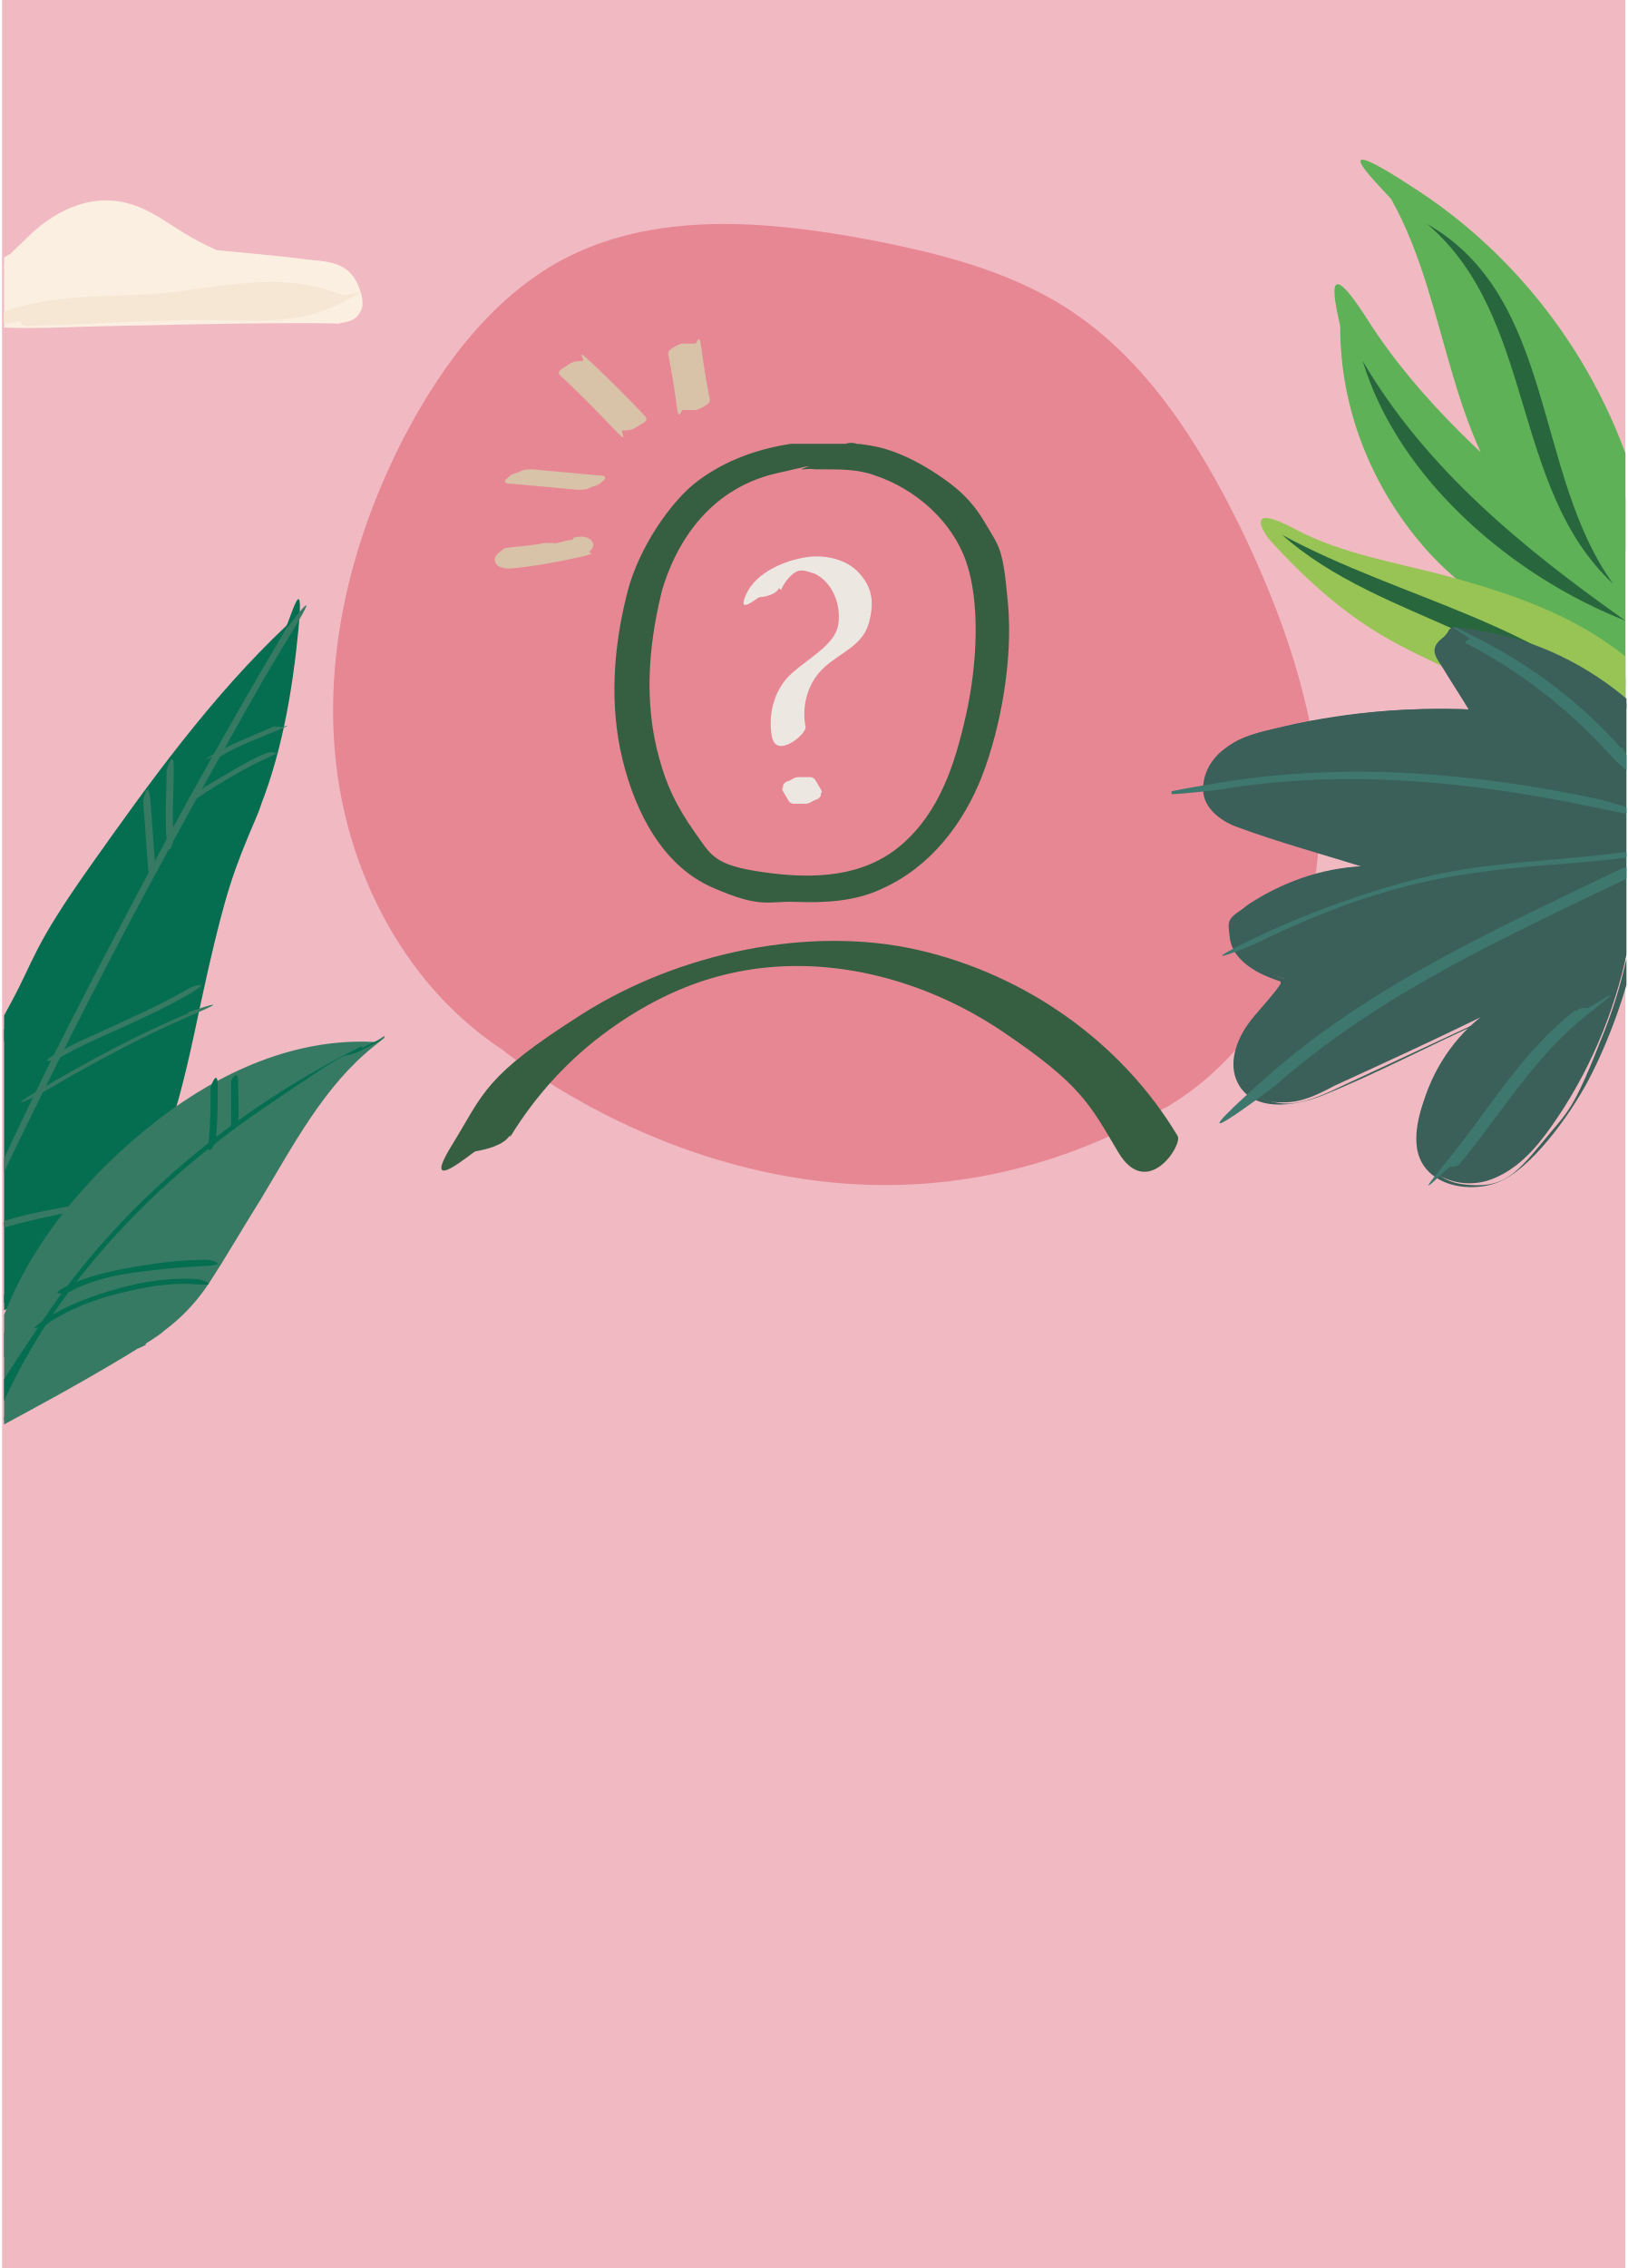
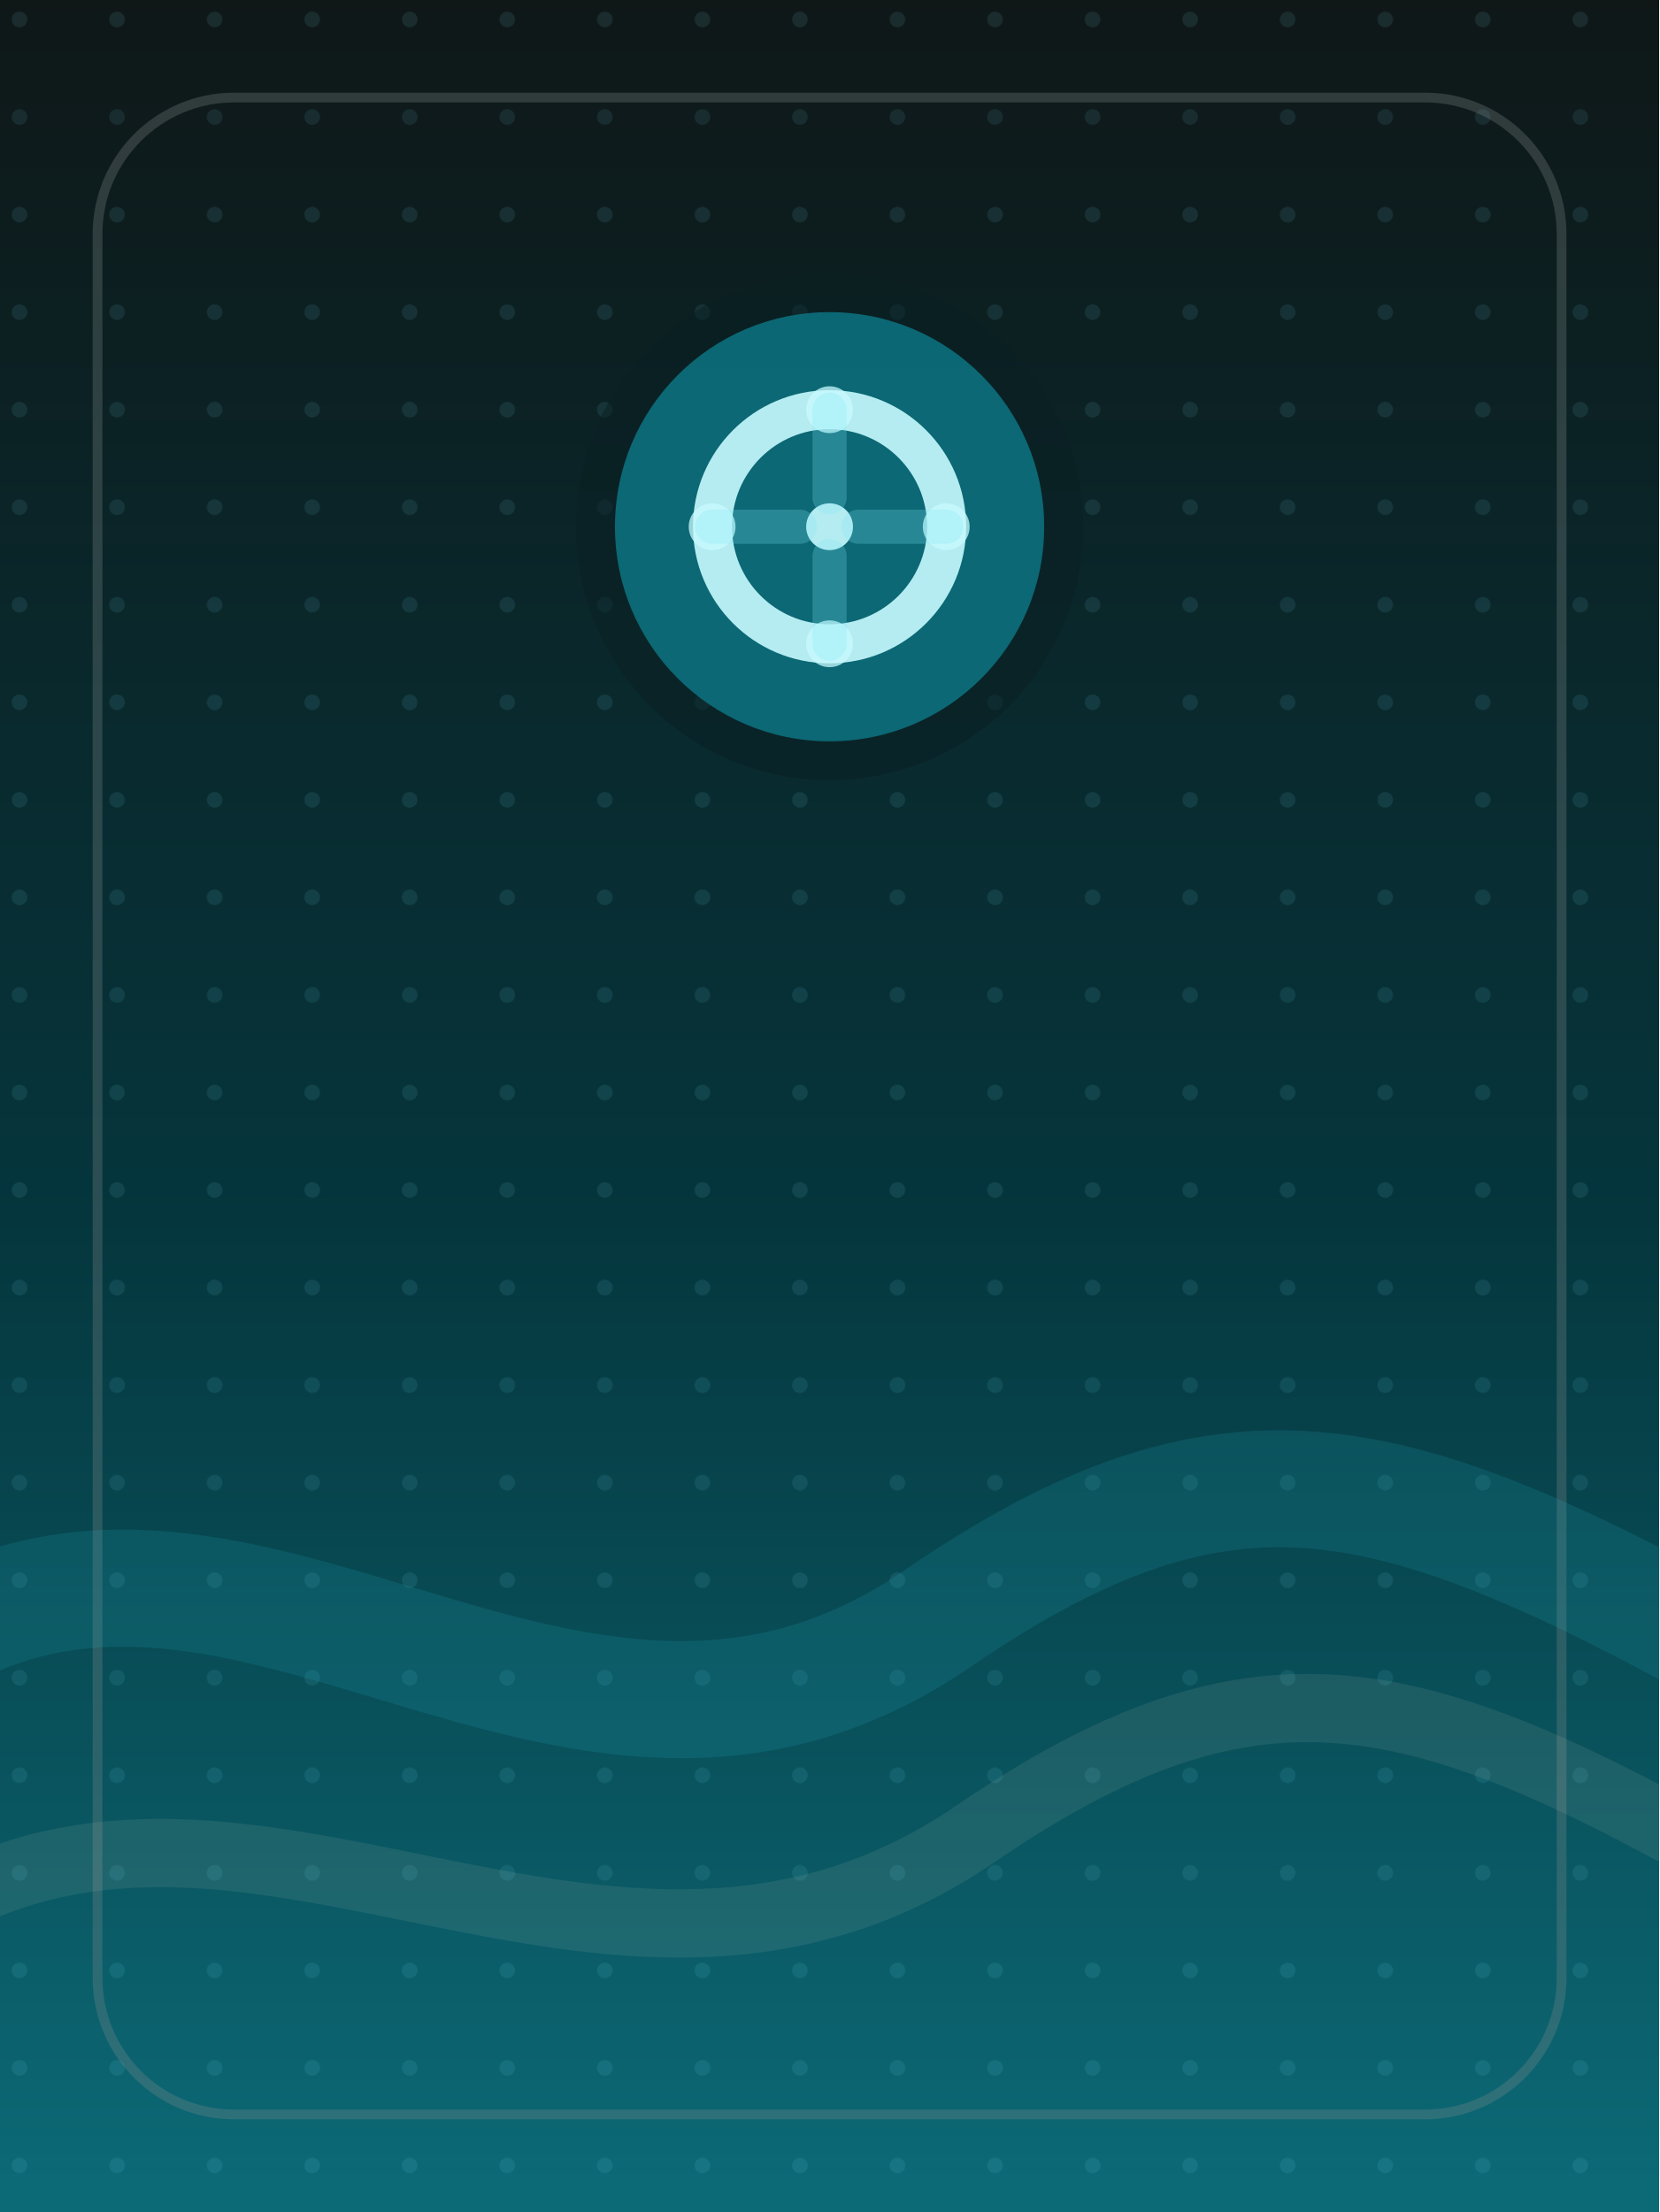
- <svg xmlns="http://www.w3.org/2000/svg" id="Layer_1" version="1.1" viewBox="0 0 159.2 221.8">
+ <svg xmlns="http://www.w3.org/2000/svg" viewBox="0 0 170.08 226.77" fill="none">
  <defs>
-     <style>
-       .st0 {
-         fill: #d9c3a8;
-       }
- 
-       .st1 {
-         fill: #f6e7d5;
-       }
- 
-       .st2 {
-         fill: #3e776e;
-       }
- 
-       .st3 {
-         opacity: .4;
-       }
- 
-       .st4 {
-         fill: none;
-       }
- 
-       .st5 {
-         fill: #365f42;
-       }
- 
-       .st6 {
-         clip-path: url(#clippath-1);
-       }
- 
-       .st7 {
-         fill: #fbefe2;
-       }
- 
-       .st8 {
-         fill: #377a64;
-       }
- 
-       .st9 {
-         fill: #056e50;
-       }
- 
-       .st10 {
-         fill: #d73a51;
-       }
- 
-       .st11 {
-         fill: #28663d;
-       }
- 
-       .st12 {
-         fill: #98c455;
-       }
- 
-       .st13 {
-         fill: #5eb157;
-       }
- 
-       .st14 {
-         clip-path: url(#clippath-2);
-       }
- 
-       .st15 {
-         fill: #f1bac2;
-       }
- 
-       .st16 {
-         fill: #ede7e2;
-       }
- 
-       .st17 {
-         fill: #3b605a;
-       }
- 
-       .st18 {
-         clip-path: url(#clippath);
-       }
-     </style>
-     <clipPath id="clippath">
-       <rect class="st4" x="122.4" y="13.1" width="36.6" height="65.1" />
-     </clipPath>
-     <clipPath id="clippath-1">
-       <rect class="st4" x=".4" y="11.3" width="37.2" height="130.9" />
-     </clipPath>
-     <clipPath id="clippath-2">
-       <rect class="st4" x="114.6" y="58.9" width="44.5" height="59.6" />
-     </clipPath>
+     <linearGradient id="bg" x1="0" y1="0" x2="0" y2="1">
+       <stop offset="0" stop-color="#0f1717" />
+       <stop offset="0.55" stop-color="#05363d" />
+       <stop offset="1" stop-color="#0c6b78" />
+     </linearGradient>
+     <pattern id="dots" width="10" height="10" patternUnits="userSpaceOnUse">
+       <circle cx="2" cy="2" r="0.8" fill="#7fe3f2" opacity="0.10" />
+     </pattern>
  </defs>
-   <rect class="st15" x=".2" y="0" width="158.8" height="221.8" />
-   <g class="st3">
-     <path class="st10" d="M113.9,108.4c7.1-4.1,12.1-11.4,14.1-19.3,1.4-5.5,1.3-11.4.4-17-1.3-7.2-3.9-14-7.1-20.6-4.1-8.3-9.2-16.4-17-21.4-5.8-3.7-12.7-5.4-19.5-6.7-9.7-1.8-20.2-2.7-29,1.6-7.3,3.6-12.5,10.5-16.3,17.8-5.1,9.9-7.9,21.1-6.6,32.1,1.3,11,7,21.7,16.3,27.8,0,0,30.5,25.5,64.8,5.6h0Z" />
-   </g>
-   <g class="st18">
-     <g>
-       <g>
-         <path class="st13" d="M159.4,50.3c-3-12.6-11-24-21.8-31.1,3,5.3,4.3,11.3,6,17.1s4,11.7,8.5,15.8c-7.2-6.2-14.6-12.5-19.6-20.5,0,9.6,4.5,19,11.9,25.1,4.8,4,10.9,6.6,14.6,11.7" />
-         <path class="st13" d="M160.7,49.9c-3.1-12.7-11-24-21.9-31.2s-2.9.4-2.7.8c5.9,10.5,5.3,24.4,14.6,33.1l2.6-.9c-7.2-6.1-14.4-12.4-19.5-20.4s-2.7.1-2.7.7c0,7.9,3,15.5,8.2,21.5,2.6,3,5.8,5.3,9.1,7.5s6.8,4.5,9.2,7.8,2.9-.5,2.7-.7c-4.7-6.3-12.6-9.1-17.9-14.9s-8.5-13.9-8.6-21.9l-2.7.7c5.1,8.1,12.4,14.4,19.7,20.6s2.9-.6,2.6-.9c-9.2-8.6-8.6-22.4-14.4-32.9l-2.7.8c10.8,7.2,18.7,18.4,21.8,31s2.9-.2,2.7-.7h-.1Z" />
-       </g>
-       <g>
-         <path class="st12" d="M158.3,65.2c-10-8.6-24.7-8.6-32.9-12.9,3.1,3.4,6.6,6.6,10.5,9,3.8,2.3,8.1,3.9,12,6.1,6.8,3.7,14.8,8.4,20.8,13.4" />
-         <path class="st12" d="M159.6,64.7c-4.9-4.2-11-6.4-17.1-8.1s-11-2.3-15.9-4.9-3,.4-2.4,1.1c2.9,3.2,6.1,6.2,9.8,8.6s7.7,3.9,11.5,5.9c7.7,3.9,15.4,8.5,22,14s3.1-.5,2.6-1c-6.5-5.4-14.1-9.8-21.6-13.8-4-2.1-8.2-3.7-12-6.1s-6.8-5.3-9.8-8.6l-2.4,1.1c4.8,2.5,10.4,3.4,15.6,4.8s12.2,3.9,17.1,8c4.9,4.1,3.1-.5,2.6-1h0Z" />
-       </g>
-       <path class="st11" d="M139.6,21.9c12.6,7.2,10.4,24.4,18.2,35.2-10.1-9.4-7.5-26.1-18.2-35.2h0Z" />
-       <path class="st11" d="M133.3,35.3c6.2,10.6,15.8,18.4,25.7,25.4-11-4.3-22.2-13.8-25.7-25.4h0Z" />
-       <path class="st11" d="M125.4,52.3c11.6,6.3,25.6,8.6,35.1,18.3-5.5-3.7-11.6-6.2-17.7-8.8-6-2.7-12.5-5.1-17.5-9.6h0Z" />
-     </g>
-   </g>
-   <g class="st6">
-     <g>
-       <g>
-         <g>
-           <g>
-             <path class="st9" d="M24.3,79.8c-2.1,4.8-3.5,9.8-4.7,14.9-1,4.5-1.8,9-3,13.4-1.3,4.4-3.1,8.7-6.2,12.2-4.3,4.9-10.6,7.6-16.7,9.9,0-3.2-.3-6.4-.4-9.6,0-2-.2-4.1.3-6.1.5-2.1,1.5-3.9,2.5-5.8,2.7-5,5.3-9.9,8-14.9,1-1.8,2-3.7,3.1-5.5,1.4-2.2,2.9-4.3,4.4-6.4,5.2-7.2,10.5-14.4,17-20.5,0,0-1.2,11.4-4.2,18.4h0Z" />
-             <path class="st9" d="M23.6,79.7c-3.4,7.9-4.9,16.2-6.8,24.5s-2.1,7.9-4.1,11.5-4.5,6.2-7.8,8.4-7.6,4-11.6,5.6l1,.4c0-2.6-.2-5.3-.3-7.9s-.3-5.1.2-7.6,1.9-4.9,3.2-7.2,2.5-4.7,3.8-7c2.5-4.7,4.9-9.6,7.9-14,3-4.4,5.7-8,8.7-11.9,3-3.9,7.1-8.8,11.2-12.7l-1.2-.3c-.6,6.1-1.7,12.6-4.2,18.3s1.1.8,1.4.2c2.5-5.8,3.6-12.3,4.2-18.5s-.9-.6-1.2-.3c-7.3,6.9-13.3,15.2-19.1,23.4s-5.4,9-7.9,13.6-2.7,5-4,7.5c-1.3,2.5-2.7,4.6-3.6,7.1s-.9,5.4-.8,8.2.3,6.3.4,9.4c0,3.1.6.6,1,.4,7.1-2.7,14.4-5.9,18.8-12.4s5.7-15.4,7.5-23.3,2.6-10.1,4.7-15-1.1-.8-1.4-.2v-.2Z" />
-           </g>
-           <g>
-             <path class="st8" d="M28.1,61.3c-5.4,9.1-10.6,18.4-15.5,27.7-5,9.4-9.9,19-14.2,28.7s-3.3,7.7-4.5,11.7.6.2.7,0c2.4-8.3,6.4-16.1,10.2-23.8,4.9-10,10.2-19.9,15.6-29.6s5.5-9.8,8.4-14.6-.5-.3-.7,0h0Z" />
-             <g>
-               <path class="st9" d="M16.7,82c-.2-1.9,0-4.8,0-6.7" />
-               <path class="st8" d="M17,81.9c-.2-2.2,0-4.5,0-6.7s-.7,0-.7.2c0,2.2-.2,4.5,0,6.7s.7,0,.7-.2h0Z" />
-             </g>
-             <g>
-               <path class="st9" d="M14.8,84.9c-.2-2.2-.3-4.4-.5-6.6" />
-               <path class="st8" d="M15.2,84.8c-.2-2.2-.3-4.4-.5-6.6s-.7,0-.7.2c.2,2.2.3,4.4.5,6.6s.7,0,.7-.2h0Z" />
-             </g>
-             <g>
-               <path class="st9" d="M27.1,71.2c-1.6.7-4.3,1.8-5.8,2.7" />
-               <path class="st8" d="M26.9,71c-2,.9-4,1.6-5.9,2.7s-.2.2,0,.3.4,0,.5,0c1.8-1.1,3.8-1.8,5.7-2.6s.3-.2.2-.3-.4,0-.5,0h0Z" />
-             </g>
-             <g>
-               <path class="st9" d="M26.3,73.8c-1.7.7-5.8,3-7.2,4.1" />
-               <path class="st8" d="M26.2,73.6c-1.3.5-2.5,1.2-3.7,1.9s-2.4,1.4-3.6,2.2.2.4.5.3c1.1-.8,2.3-1.5,3.5-2.2s2.4-1.3,3.7-1.9.3-.2.2-.3-.4,0-.5,0h-.1Z" />
-             </g>
-             <g>
-               <path class="st9" d="M18.6,96.9c-2.6,1.5-11.4,5.5-12.9,6.3" />
-               <path class="st8" d="M18.4,96.7c-2.2,1.3-4.6,2.4-7,3.5s-4.1,1.8-6,2.9.2.5.5.3c1.9-1.1,4-2,6-2.9s4.6-2.1,6.8-3.4,0-.6-.3-.4h0Z" />
-             </g>
-             <g>
-               <path class="st9" d="M18.5,99.3c-3.9,1.6-10.9,5.4-14.4,7.4" />
-               <path class="st8" d="M18.4,99.1c-5,2.1-9.8,4.7-14.4,7.4s.2.4.4.2c4.6-2.7,9.4-5.3,14.3-7.4s0-.4-.3-.3h0Z" />
-             </g>
-             <g>
-               <path class="st9" d="M11.6,117.2c-4.6.9-10.7,2-14,3.3h-.2" />
-               <path class="st8" d="M11.6,117c-2.5.5-5.1,1-7.6,1.5s-2.4.6-3.6.9-1,.3-1.5.5-.5.2-.8.3-.5.2-.4.2c-.3,0-.8.3-.4.5s.7,0,1.1-.2c.5-.2,1-.3,1.5-.5,1.3-.4,2.5-.7,3.8-1,2.7-.6,5.4-1.1,8.1-1.6s.3-.6-.1-.5h-.1Z" />
-             </g>
-           </g>
-         </g>
-         <g>
-           <path class="st8" d="M13.6,131.4c1.3-.8,2.6-1.7,3.7-2.8,1.5-1.4,2.6-3.2,3.6-5,2.1-3.4,4.2-6.8,6.3-10.2,2.5-4,5-8.2,8.7-11.1-8.4-.5-16.3,3.8-22.6,9.4-8.1,7.2-14.5,17.2-14.4,28,0,0,10.8-5.8,14.7-8.3Z" />
-           <path class="st8" d="M14.2,131.4c2.6-1.6,4.6-3.4,6.3-6s3.3-5.4,5-8.1c3.2-5.3,6.2-11.1,11.1-15s.2-.3,0-.4c-7.7-.4-15,2.9-21,7.5s-11.6,10.8-14.7,18-2.7,8.2-2.7,12.5,1,0,1.1,0c5-2.7,10-5.4,14.8-8.4,4.8-3-.8-.3-1.1-.1-4.7,2.9-9.7,5.6-14.6,8.2H-.4c0-7.2,2.7-14,6.8-19.7,4.1-5.7,9.9-11.1,16.4-14.3s8.3-3.2,12.8-2.9v-.4c-4.6,3.7-7.4,8.8-10.4,13.6-1.8,2.9-3.5,5.8-5.3,8.6s-3.9,5-6.7,6.9.8.3,1.1.1h0Z" />
-         </g>
-         <g>
-           <path class="st9" d="M35.4,102.3c-12.3,6.1-23.5,15.3-31.2,26.8s-4,6.6-5.4,10.1.6,0,.7-.1c5.1-12.6,15-23,26.1-30.6,11.1-7.6,6.7-4.2,10.2-6s-.2-.2-.4,0h0Z" />
-           <path class="st9" d="M4.7,129.4c2.1-1.4,4.5-2.3,6.9-2.9s5-1.1,7.5-.9.8-.4.3-.5c-2.6-.2-5.3.2-7.8.9s-5.1,1.6-7.3,3.1.2.4.5.3h0Z" />
-           <path class="st9" d="M6.9,126.3c2-1.1,4.3-1.6,6.6-1.9s4.5-.5,6.7-.6.5-.6,0-.6c-2.4,0-4.8.3-7.1.7s-4.6.9-6.6,1.9,0,.7.3.5h0Z" />
-           <path class="st9" d="M21.1,111.6c.2-1.8.2-3.6.2-5.4s-.7,0-.7.2c0,1.8,0,3.5-.2,5.3s.7,0,.7,0h0Z" />
-           <path class="st9" d="M23.3,109.8c.1-1.3,0-2.7,0-4s-.7-.3-.7,0v4c0,1.3.7.3.7,0h0Z" />
-         </g>
-       </g>
-       <g>
-         <g>
-           <path class="st7" d="M20.5,25.1c3.7.4,7.3.7,11,1.1.6,0,1.2.1,1.8.4.7.5,1.1,1.3,1.4,2.1.2.5.4,1,.2,1.5-.3.6-1,.9-1.7.9-9.8-.2-35.7,1.2-38.8-.5l-.6-.6c-.7-.7-.5-1.9.2-2.6s1.7-.9,2.7-1,2,0,2.9-.2c2.5-.6,4.1-3.2,6.2-4.6,2-1.3,4.5-1.7,6.8-1.1,1.8.5,3.4,1.7,5,2.7,2.3,1.4,4.9,2.6,7.6,3.1" />
-           <path class="st7" d="M20.2,25.6c2.1.2,4.3.4,6.4.6l3.1.3c1.2.1,2.6,0,3.4,1s.5.8.6,1.2.2.4.2.5c0,.5-.2,1.1-.8,1.3s-1.1,0-1.4,0h-3.2c-5.4,0-10.8.2-16.3.3s-9.7.2-14.6-.2-1.4-.1-2.1-.2-.8-.2-1.2-.6c-.6-.6-.7-1.4,0-2.1s2-.8,3.1-.8c1.7,0,3.1-.4,4.5-1.4s2.6-2.5,4.1-3.6,4.5-1.6,6.7-.7,3.7,2.2,5.6,3.3,4,1.9,6.2,2.3,1.9-.8.9-1c-2.4-.5-4.6-1.4-6.7-2.6s-3.5-2.4-5.5-3.1c-3.9-1.4-7.6.3-10.4,3s-1.4,1.4-2.1,1.9-2.3.8-3.6.9c-1.3.1-3.6.3-4.4,1.8-.8,1.5.6,3.5,2.4,3.8,4.9.9,10.2.5,15.1.4s12.7-.3,19.1-.3,2.7.2,4,0,1.6-.5,2-1.2,0-2-.4-2.8c-1.1-2.2-3.3-2-5.5-2.3s-5.9-.6-8.8-.9-1.7,1-.6,1.1h.3Z" />
-         </g>
-         <g>
-           <path class="st1" d="M1.6,30.9c4-1.4,8.4-.9,12.7-1.2,3-.2,6-.9,9-1.2,3-.3,6.1-.2,8.9,1-2.2,1.2-4.9,1.1-7.4,1-3.3,0-6.7,0-10,.2-3.7.1-7.4.3-11.1.4" />
-           <path class="st1" d="M2.2,31.4c2.3-.8,4.9-.8,7.3-.8s4.8-.1,7.1-.5c4.7-.6,9.6-1.8,14.2.1l.3-1c-1.9.9-4.3.6-6.3.6s-4.5,0-6.7.1c-4.6.2-9.3.4-13.9.5s-1.8.2-2.1.8.3.7.8.7c5.3-.2,10.6-.5,15.8-.6,5.2-.1,9.9.7,14.3-1.5s1-.7.3-1c-5.1-2.1-10.6-1-15.8-.3s-11.2,0-16.6,1.8C-4.5,32.1-.4,30.9,0,31.4s1.7,0,2.1,0h.1Z" />
-         </g>
-       </g>
-     </g>
-   </g>
-   <g class="st14">
-     <g>
-       <g>
-         <path class="st17" d="M159.9,69.5c-3.9-3.7-10.6-7.3-15.9-7.7-1.4,0-3.2.3-3.3,1.6,0,.6.3,1.1.6,1.5.9,1.5,1.9,3,2.8,4.5-6.6-.3-13.2.3-19.6,1.9-1.8.4-3.7,1-5.1,2.3s-2.1,3.5-1.1,5.1c.8,1.3,2.4,1.8,3.8,2.3,4,1.2,8,2.5,12,3.7-4.1,0-8.1,1.3-11.6,3.5-.8.5-1.5,1.1-1.9,1.9-.6,1.3,0,2.9,1.1,3.8s2.5,1.4,3.9,1.8c-1,1.7-2.5,3-3.6,4.6s-1.7,3.8-.7,5.5c.9,1.5,2.7,2.1,4.4,2,1.7,0,3.3-.8,4.8-1.6,4.8-2.2,9.6-4.4,14.3-6.7-3,2.4-5.1,5.9-5.9,9.6-.3,1.2-.4,2.5,0,3.6.9,2.6,4.2,3.6,6.8,2.7s4.5-3,6.1-5.3c7.2-10.2,10-23.5,7.5-35.8" />
-         <path class="st17" d="M160.3,69.4c-3.9-3.7-9.1-6.5-14.4-7.5s-3.5-.5-4.8.5-.7,1.8-.1,2.7c.9,1.5,1.9,3,2.8,4.5l.6-.2c-4.6-.2-9.1,0-13.6.7s-4.4.8-6.6,1.3-3.2.9-4.5,1.9-2.1,2.5-2,4.1,1.6,2.8,3.1,3.4c4.3,1.6,8.8,2.8,13.2,4.2l.5-.3c-4,0-7.9,1.2-11.3,3.2s-3.1,1.9-2.9,3.8,2.1,3.2,3.9,3.9.9.2,1,.3c.3.5-.4,1.1-.7,1.4-.7.9-1.6,1.8-2.3,2.7-1.1,1.5-2,3.6-1.3,5.5,1.3,3.4,5.7,2.7,8.3,1.7,5.5-2.2,10.7-5,16.1-7.4h-.5c-1.8,1.5-3.3,3.3-4.4,5.4s-2.1,4.7-1.8,7c.5,3.7,5,4.6,8,3.4s6.8-6.2,8.8-10,3.9-9,4.8-13.8,1-11.6-.2-17.2-.8,0-.7.2c1.7,8.7.9,17.7-2.3,25.9s-3.5,7.8-6.2,11.1-3.9,4.2-6.7,4.1-3.8-1.1-4.5-2.8.3-5.3,1.3-7.5,2.7-4.2,4.6-5.8-.5,0-.5,0c-3,1.4-6,2.8-9,4.2s-2.8,1.3-4.3,2-3.4,1.7-5.3,1.9c-3.1.3-5.6-2-4.8-5.2s3.1-4.5,4.6-6.8,0,0,0,0c-1.6-.5-3.5-1.1-4.5-2.6s-.8-3.2.6-4.3c3.2-2.6,7.8-3.8,11.8-3.9s.8-.2.5-.3c-3.8-1.2-7.7-2.4-11.5-3.6s-3.3-1-4.2-2.4-.4-3.2.5-4.4c1.4-1.8,3.7-2.4,5.8-2.9s4.3-.9,6.4-1.2c4.1-.6,8.3-.7,12.4-.5s.7,0,.6-.2c-.7-1.1-1.4-2.2-2-3.3s-1.7-2.2-1.2-3.2,1.9-1,2.8-.9.9,0,1.4.2c1.2.2,2.3.6,3.4,1,3.9,1.4,7.7,3.6,10.7,6.5s.8,0,.7-.2h0v-.3Z" />
-       </g>
-       <path class="st2" d="M158.6,73.2c-3.9-4.4-8.6-8-13.9-10.7s-.7,0-.9,0-.6.3-.4.4c5.2,2.7,9.9,6.3,13.9,10.7s1.6-.3,1.4-.5h-.1Z" />
-       <path class="st2" d="M156.6,78.2c-12.2-2.6-24.6-3.7-37-1.7s-1.2.9-.2.7c12.1-2,24.4-.8,36.3,1.7s1.7-.5.9-.7h0Z" />
-       <path class="st2" d="M159.1,83.3c-5.6.8-11.4.9-17,1.9s-13.6,3.7-19.9,6.8.5.4.8.2c6.3-3.1,12.8-5.5,19.7-6.6s10.7-1,16.1-1.7,1.3-.7.3-.6h0Z" />
-       <path class="st2" d="M158.7,84.9c-12.2,5.9-24.8,11.5-35,20.6s.4,1.2,1,.7c10.2-9,22.6-14.6,34.7-20.4s0-1.2-.6-.9h0Z" />
-       <path class="st2" d="M154.1,98.8c-5.2,4-8.5,9.8-12.6,14.8s.2.4.4.5c.4,0,.7,0,1-.4,4-4.9,7.4-10.6,12.4-14.5s.1-.5-.1-.6-.8,0-1,.3h0Z" />
-     </g>
-   </g>
-   <g>
-     <path class="st5" d="M49.9,111.2c2.5-4.1,5.8-7.7,9.7-10.5s7.8-4.6,11.8-5.5c9.2-2.1,19,.5,26.7,5.7s8.5,7.1,11.3,11.8,6.3-.7,5.8-1.6c-5.5-9.2-14.9-15.8-25.4-18.2s-23.3.2-32.9,6.3-9.5,7.6-12.7,12.8,2.1.6,2.3.6c1.1-.2,2.8-.6,3.4-1.6h0v.2Z" />
-     <path class="st5" d="M61.3,58.2c-1.3,5.2-1.7,10.8-.4,16.1s4,10.4,8.8,12.5,5.4,1.3,8.1,1.4,5.8,0,8.5-1.3c4.7-2.1,8-6.4,9.8-11.1s3-11.3,2.5-16.8-.8-5.4-2.2-7.8-2.9-3.6-4.7-4.8-4.1-2.4-6.4-2.8-1,0-1.5-.2-1.2,0-1,0h-.3c-1.7,0-3.4,0-5.1,0-3.3.5-6.4,1.6-9.1,3.6s-5.8,6.6-6.9,10.8,2.8,2,3.2.5c1.6-5.9,5.3-10.6,11.3-12s1.6-.3,2.7-.4.8,0,1.2,0h.5c.2,0,.7,0,.3,0,1.7,0,3.4,0,5,.6,3.9,1.3,7.5,4.4,8.9,8.4s1.1,10.1,0,15-2.6,9.5-6.3,12.7-8.6,3.4-13.5,2.7-5.1-1.6-6.8-4-2.7-4.5-3.4-7.1c-1.5-5.3-1.1-10.9.2-16.2s-.9-1.2-1.6-1.2-1.6.6-1.8,1.4h0Z" />
-     <path class="st16" d="M76.4,57.7c.3-.7,1-1.7,1.8-1.9-.4,0,.2,0,.3,0,.4,0,.8.2,1.2.3,1.8.9,2.6,3.1,2.3,5s-2.8,3.2-4.5,4.7-2.4,3.9-2,6.2,3.4-.2,3.3-.9c-.4-2.1.2-4.4,1.9-5.9s3.7-2.1,4.3-4.3.2-3.6-1-4.9-3.3-1.8-5.2-1.5-4.8,1.4-5.8,3.6,1.1.3,1.3.3c.5,0,1.7-.3,1.9-.9h0l.2.2Z" />
-     <path class="st16" d="M76.6,77.4l.6,1c0,0,.2.2.4.2h1.1c.2,0,.4,0,.7-.2l.4-.2c.2,0,.4-.2.5-.4v-.2c.2-.2,0-.3,0-.4l-.6-1c0,0-.2-.2-.4-.2h-1.1c-.2,0-.4,0-.7.2l-.4.2c-.2,0-.4.2-.5.4v.2c-.2.2,0,.3,0,.4h0Z" />
-     <g>
-       <path class="st0" d="M69.4,38.9c-.3-1.6-.6-3.3-.8-4.9s-.4-.4-.6-.4h-1.2c-.3,0-.8.3-1.1.5s-.4.4-.3.7c.3,1.6.6,3.3.8,4.9s.4.4.6.4h1.2c.3,0,.8-.3,1.1-.5s.4-.4.3-.7h0Z" />
-       <path class="st0" d="M63.1,40.7c-1.7-1.8-3.4-3.5-5.2-5.2s-.6-.2-.9-.2-.9,0-1.3.3-1.4.7-.9,1.1c1.8,1.7,3.5,3.4,5.2,5.2s.6.2.9.2.9,0,1.3-.3,1.4-.6.9-1.1h0Z" />
-       <path class="st0" d="M58.6,46.5l-6.5-.6c-.4,0-.8,0-1.2.2s-.8.2-1.1.5-.4.3-.4.5.4.2.6.2l6.5.6c.4,0,.8,0,1.2-.2s.8-.2,1.1-.5.4-.3.4-.5-.4-.2-.6-.2h0Z" />
-       <path class="st0" d="M56,52.8c-.5,0-1,.2-1.5.3s-.2,0-.4,0c-.4,0,.4,0,0,0s-.5,0-.8,0c-1,.2-2,.3-3.1.4s-.9.2-1.2.4-.6.5-.6.8c0,.8.9.9,1.5.9,2.2-.2,4.5-.6,6.7-1.1s.8-.3,1.1-.6.4-.5.3-.8c-.3-.7-1.3-.7-1.9-.5h0Z" />
-     </g>
-   </g>
+   <rect width="170.08" height="226.77" fill="url(#bg)" />
+   <rect width="170.08" height="226.77" fill="url(#dots)" />
+   <rect x="10" y="10" width="150.08" height="206.77" rx="14" stroke="#7f8a8a" opacity="0.30" />
+   <circle cx="85.04" cy="54" r="26" fill="#0a1f22" opacity="0.55" />
+   <circle cx="85.04" cy="54" r="22" fill="#0c6b78" opacity="0.95" />
+   <circle cx="85.04" cy="54" r="12" stroke="#c8fbff" stroke-width="4" opacity="0.9" />
+   <circle cx="85.04" cy="54" r="2.4" fill="#c8fbff" opacity="0.9" />
+   <circle cx="85.04" cy="42" r="2.4" fill="#c8fbff" opacity="0.75" />
+   <circle cx="97" cy="54" r="2.4" fill="#c8fbff" opacity="0.75" />
+   <circle cx="85.04" cy="66" r="2.4" fill="#c8fbff" opacity="0.75" />
+   <circle cx="73" cy="54" r="2.4" fill="#c8fbff" opacity="0.75" />
+   <path d="M85.04 42v9" stroke="#7fe3f2" stroke-width="3.5" stroke-linecap="round" opacity="0.25" />
+   <path d="M97 54h-9" stroke="#7fe3f2" stroke-width="3.5" stroke-linecap="round" opacity="0.25" />
+   <path d="M85.04 66v-9" stroke="#7fe3f2" stroke-width="3.5" stroke-linecap="round" opacity="0.25" />
+   <path d="M73 54h9" stroke="#7fe3f2" stroke-width="3.5" stroke-linecap="round" opacity="0.25" />
+   <path d="M-10 170 C 24 146, 58 192, 96 166 S 150 154, 214 190" stroke="#23c1d2" stroke-width="12" opacity="0.14" stroke-linecap="round" />
+   <path d="M-10 198 C 24 174, 62 214, 100 188 S 154 178, 214 212" stroke="#d7d2c3" stroke-width="7" opacity="0.10" stroke-linecap="round" />
</svg>
